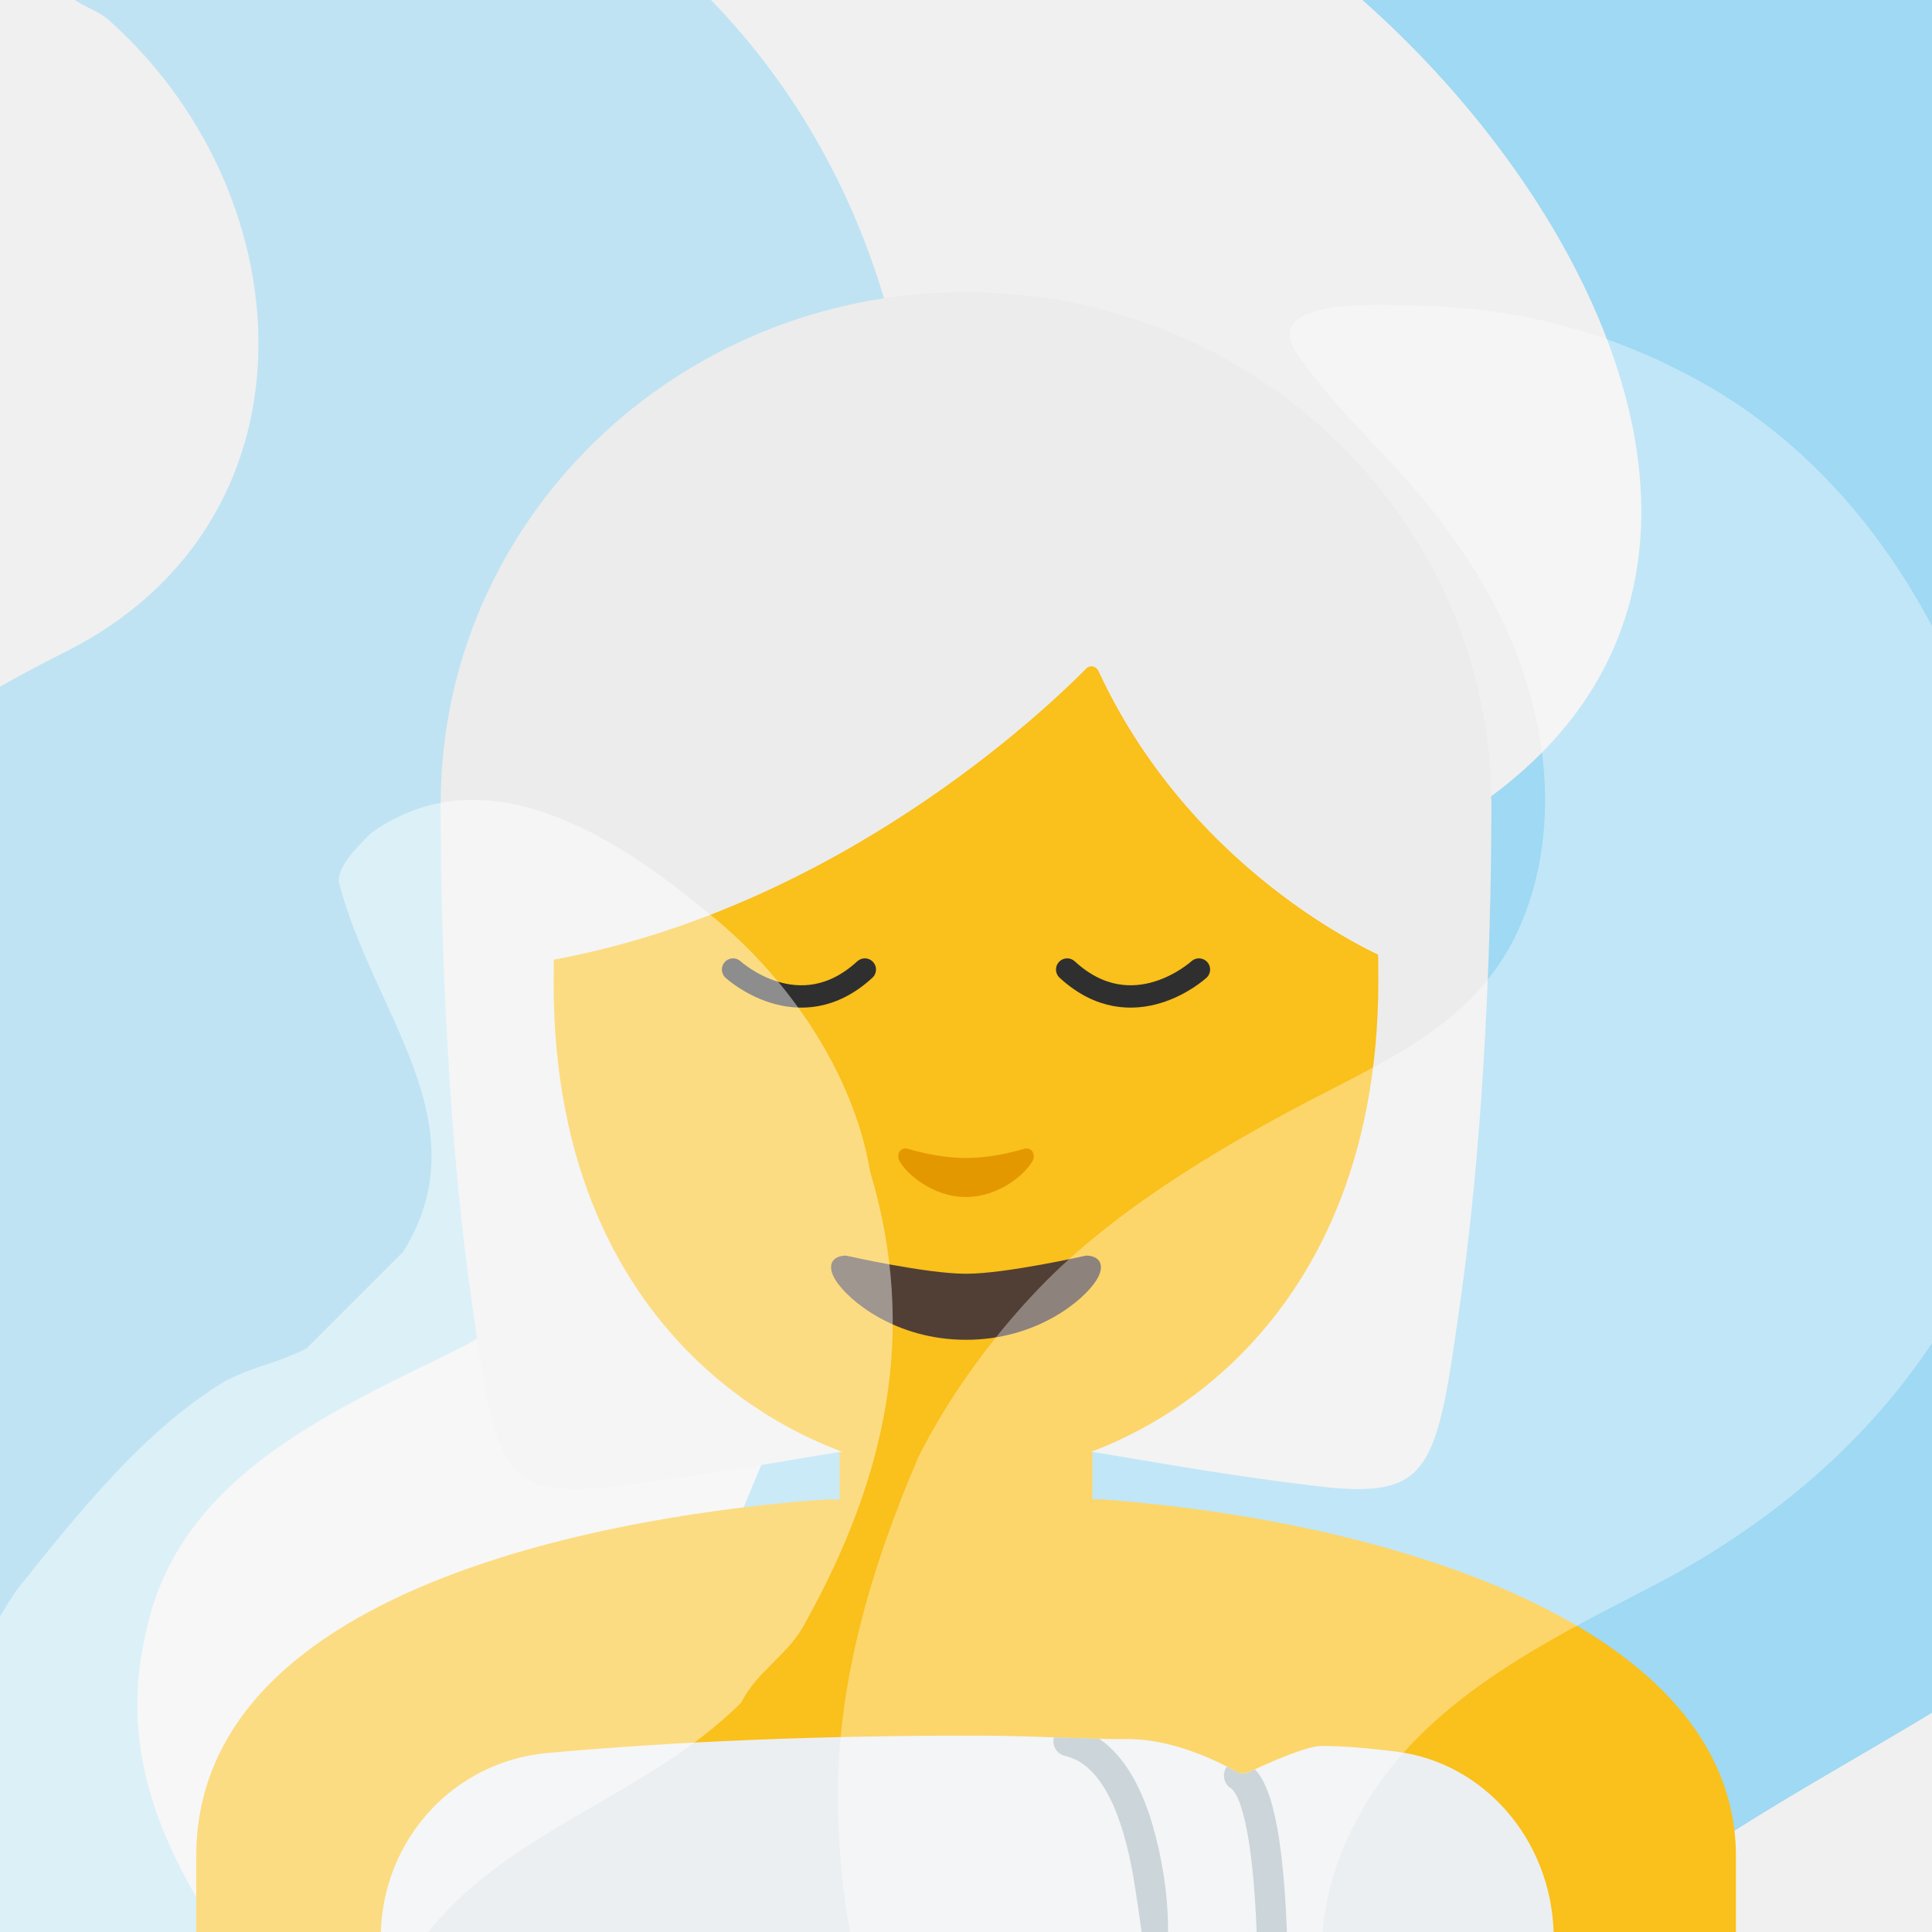
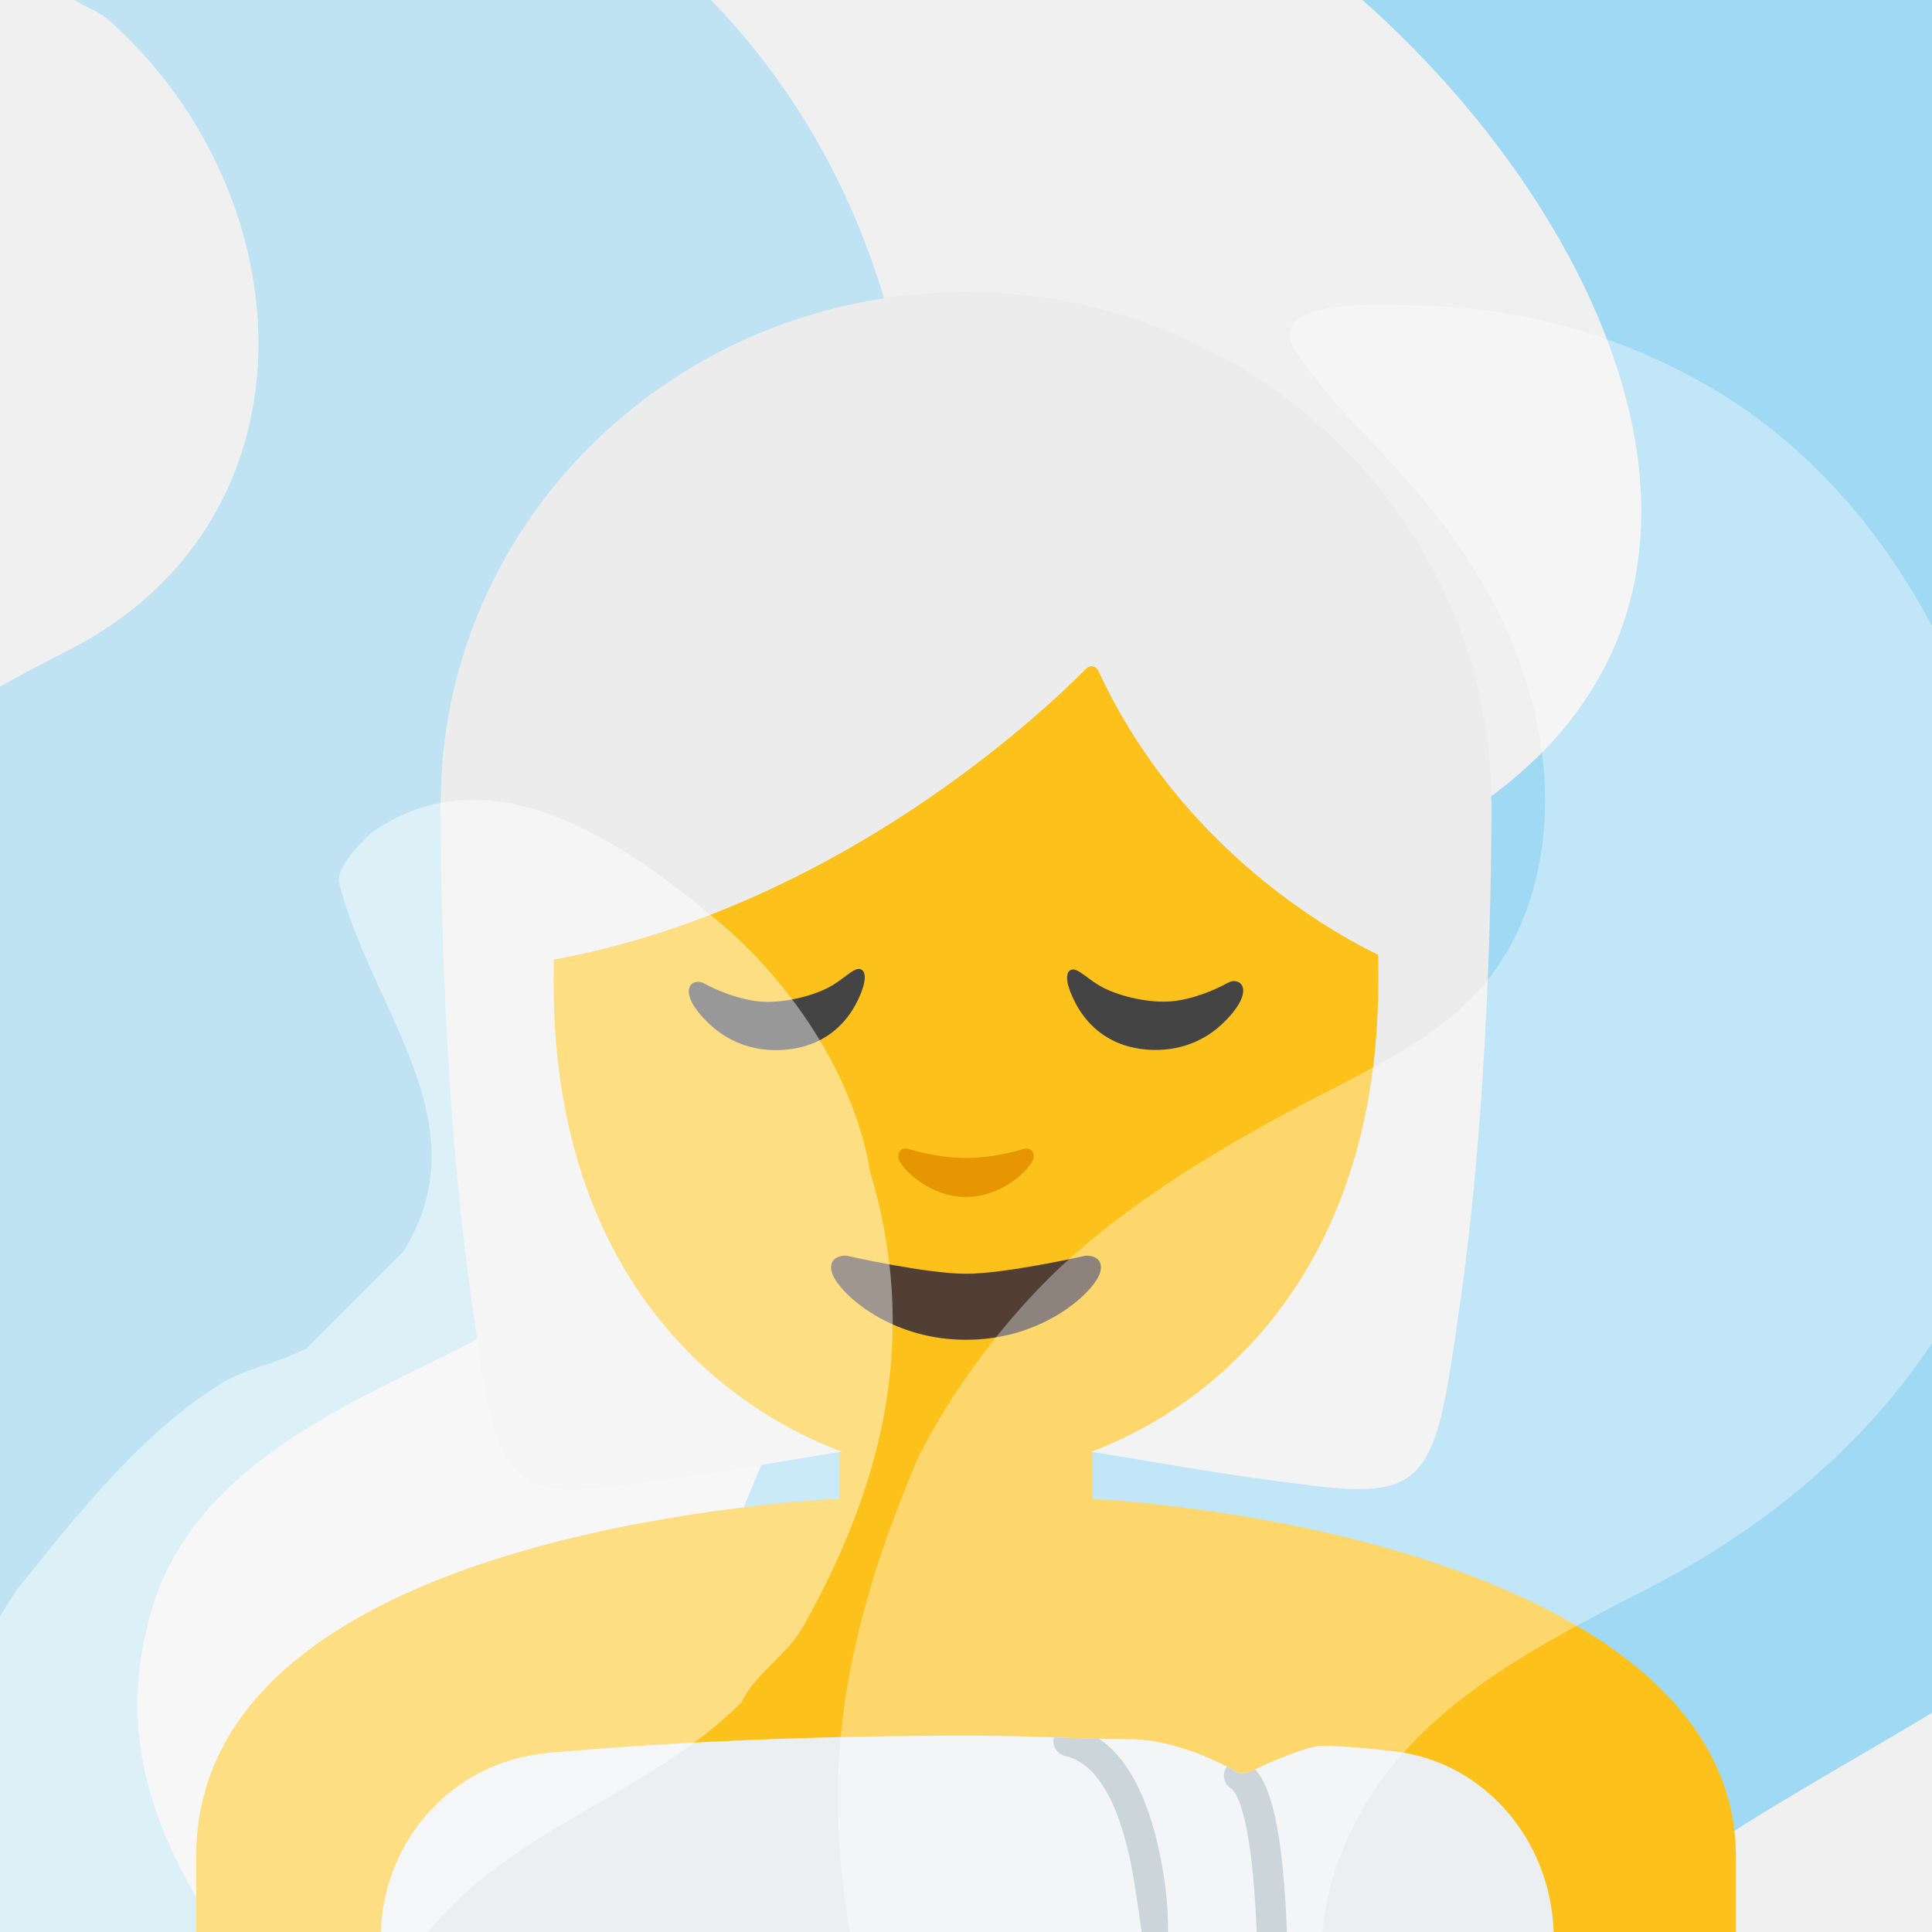
- <svg xmlns="http://www.w3.org/2000/svg" xmlns:xlink="http://www.w3.org/1999/xlink" width="128" height="128">
-   <defs>
+ <svg xmlns="http://www.w3.org/2000/svg" xmlns:xlink="http://www.w3.org/1999/xlink" width="128" height="128" version="1.1" id="svg16">
+   <defs id="defs1">
    <path id="a" d="M4 4h120v120H4z" />
    <clipPath id="b">
-       <use xlink:href="#a" width="100%" height="100%" overflow="visible" />
+       <use xlink:href="#a" width="100%" height="100%" overflow="visible" id="use1" />
    </clipPath>
  </defs>
-   <g clip-path="url(#b)" transform="matrix(1.06667 0 0 1.06667 -4.267 -4.267)" opacity=".45" stroke-width=".938">
-     <path d="M18.04 143.5c-11-1-23-1-32-10-5-5-9-11-11-18-2-8-4-16-3-24 1-7 3-14 6-21 2-4 5-8 8-11 7-6 14-11 22-15 16-8 15-28 3-39-1-1-2-1-3-2-1-2-3-5-2-6 2-10 15-3 23-4 5 0 10 3 14 6 12 9 18 23 18 38-1 7-1 15-4 22l-6 12c-1 2-2 3-4 5-5 4-9 8-14 11-8 4-18 8-20 18-3 13 8 22 14 32v3c-2 2-5 4-9 3z" fill="#83d3f7" />
+   <g clip-path="url(#b)" transform="matrix(1.06667 0 0 1.06667 -4.267 -4.267)" opacity=".45" stroke-width=".938" id="g1">
+     <path d="M18.04 143.5c-11-1-23-1-32-10-5-5-9-11-11-18-2-8-4-16-3-24 1-7 3-14 6-21 2-4 5-8 8-11 7-6 14-11 22-15 16-8 15-28 3-39-1-1-2-1-3-2-1-2-3-5-2-6 2-10 15-3 23-4 5 0 10 3 14 6 12 9 18 23 18 38-1 7-1 15-4 22l-6 12c-1 2-2 3-4 5-5 4-9 8-14 11-8 4-18 8-20 18-3 13 8 22 14 32v3c-2 2-5 4-9 3z" fill="#83d3f7" id="path1" />
  </g>
-   <g clip-path="url(#b)" transform="matrix(1.06667 0 0 1.06667 -4.267 -4.267)" opacity=".45" stroke-width=".938">
-     <path d="M93.38-6.67c10 0 20 0 30 3 28 7 36 40 33 66-1 5-2 10-4 15-4 9-9 16-15 23-9 9-20 13-31 21-21 14-6 40 10 53 1 2 4 6 1 6-14 4-28 3-42-2-4-1-8-3-11-6-12-12-18-27-19-43 0-8 0-15 2-23 1-5 3-9 5-14 3-6 7-12 12-17 10-8 20-13 31-21 21-14 7-40-10-53-1-1-2-3-2-4 1-4 6-4 10-4z" fill="#3bbcf7" />
+   <g clip-path="url(#b)" transform="matrix(1.06667 0 0 1.06667 -4.267 -4.267)" opacity=".45" stroke-width=".938" id="g2">
+     <path d="M93.38-6.67c10 0 20 0 30 3 28 7 36 40 33 66-1 5-2 10-4 15-4 9-9 16-15 23-9 9-20 13-31 21-21 14-6 40 10 53 1 2 4 6 1 6-14 4-28 3-42-2-4-1-8-3-11-6-12-12-18-27-19-43 0-8 0-15 2-23 1-5 3-9 5-14 3-6 7-12 12-17 10-8 20-13 31-21 21-14 7-40-10-53-1-1-2-3-2-4 1-4 6-4 10-4z" fill="#3bbcf7" id="path2" />
  </g>
-   <path d="M54.99 99.32C45.14 99.99 13 103.7 13 122.99V128h102.01v-5c0-15.16-22.62-22.22-41.99-23.66H54.99v-.02z" fill="#fac01b" />
-   <path d="M64.24 114.99c-10.09 0-19.5.39-27.97 1.15-6.159.558-10.832 5.618-11.04 11.86h77.702c-.196-6.114-4.596-11.216-10.412-11.95-1.36-.17-3.33-.38-4.99-.38-.87 0-3.29 1.01-4.74 1.72-.14.07-.29.1-.44.1-.18 0-.36-.05-.52-.15-.04-.02-3.52-2.12-7.07-2.12-1.89 0-3.28-.05-4.75-.11-1.61-.06-3.27-.12-5.77-.12z" fill="#eceff1" />
-   <path style="line-height:normal;font-variant-ligatures:normal;font-variant-position:normal;font-variant-caps:normal;font-variant-numeric:normal;font-variant-alternates:normal;font-variant-east-asian:normal;font-feature-settings:normal;text-indent:0;text-align:start;text-decoration-line:none;text-decoration-style:solid;text-decoration-color:#000;text-transform:none;text-orientation:mixed;shape-padding:0;isolation:auto;mix-blend-mode:normal;filter-blend-mode:normal;filter-gaussianBlur-deviation:0" d="M81.29 117.045a1 1 0 0 0-.073.107 1 1 0 0 0 .385 1.36c.01.006.258.249.47.771.213.523.411 1.274.573 2.154.322 1.76.507 4.04.601 6.272.004.1.004.19.008.291h2c-.005-.13-.004-.245-.01-.375-.096-2.284-.278-4.622-.63-6.547-.177-.962-.393-1.82-.688-2.547-.2-.493-.436-.942-.78-1.306-.114.054-.252.114-.357.166-.14.07-.29.1-.44.1-.18 0-.359-.051-.519-.151-.009-.005-.243-.137-.54-.295z" color="#000" font-weight="400" font-family="sans-serif" white-space="normal" overflow="visible" fill="#b0bec5" stroke-width="2" stroke-linecap="round" stroke-linejoin="round" stroke-miterlimit="10" />
-   <path style="line-height:normal;font-variant-ligatures:normal;font-variant-position:normal;font-variant-caps:normal;font-variant-numeric:normal;font-variant-alternates:normal;font-variant-east-asian:normal;font-feature-settings:normal;text-indent:0;text-align:start;text-decoration-line:none;text-decoration-style:solid;text-decoration-color:#000;text-transform:none;text-orientation:mixed;shape-padding:0;isolation:auto;mix-blend-mode:normal" d="M69.824 115.104a1 1 0 0 0 .742 1.23c1.213.28 2.156 1.224 2.922 2.703.766 1.48 1.285 3.43 1.608 5.36.23 1.373.383 2.481.543 3.603h1.746a24.058 24.058 0 0 0-.317-3.932c-.342-2.05-.883-4.171-1.804-5.95-.606-1.17-1.41-2.212-2.444-2.923-.982-.02-1.903-.049-2.81-.086l-.186-.005z" color="#000" font-weight="400" font-family="sans-serif" white-space="normal" overflow="visible" fill="#b0bec5" stroke-width="2" stroke-linecap="round" stroke-linejoin="round" stroke-miterlimit="10" />
-   <path d="M63.143 107.388c-4.147 0-7.517-3.19-7.517-7.137v-8.932h16.748v8.932c0 3.927-3.37 7.137-7.517 7.137z" fill="#fac01b" />
-   <path d="M98.802 53.078l-34.15-1.496-.652-.014-.651.014-34.15 1.496s-.173 17.375 2.017 32.917c1.628 11.56 1.91 13.392 9.7 12.449 11.187-1.355 16.756-3.02 22.771-3.033.102 0 .21.007.313.007.102 0 .21-.007.313-.007 6.015.007 11.59 1.678 22.771 3.033 7.79.943 8.072-.89 9.7-12.449 2.19-15.542 2.018-32.917 2.018-32.917z" fill="#ececec" />
-   <ellipse ry="33.901" rx="34.802" cy="53.253" cx="64" fill="#ececec" />
-   <path d="M64.109 25.492c-21.143 0-27.427 15.744-27.427 39.704 0 23.967 17.152 32.594 27.427 32.594 10.274 0 27.209-8.856 27.209-32.816 0-23.967-6.066-39.482-27.21-39.482z" fill="#fac01b" />
-   <path d="M71.957 44.29c-2.772 2.81-16.54 15.905-35.518 19.329V36.767s8.193-17.153 27.848-17.153S92.135 37.2 92.135 37.2v26.42s-12.88-5.217-19.348-19.161c-.16-.344-.575-.432-.83-.169z" fill="#ececec" />
-   <path d="M67.819 76.121c-1.348.405-2.74.6-3.819.6-1.08 0-2.471-.195-3.819-.6-.574-.175-.798.405-.593.789.427.795 2.145 2.393 4.412 2.393s3.985-1.598 4.412-2.393c.211-.384-.019-.957-.593-.789z" fill="#e49800" />
-   <path d="M71.957 44.29c-2.772 2.81-16.54 15.905-35.518 19.329V36.767s8.193-17.153 27.848-17.153S92.135 37.2 92.135 37.2v26.42s-12.88-5.217-19.348-19.161c-.16-.344-.575-.432-.83-.169z" fill="#ececec" />
-   <path d="M48.567 64.234s4.373 4.014 8.73 0M79.433 64.234s-4.373 4.014-8.73 0" fill="none" fill-rule="evenodd" stroke="#2f2f2f" stroke-width="1.48" stroke-linecap="round" stroke-linejoin="round" />
-   <path d="M71.95 83.187S66.65 84.39 64 84.39c-2.65 0-7.95-1.203-7.95-1.203-.913 0-1.305.644-.7 1.613.84 1.356 3.975 3.965 8.65 3.965 4.675 0 7.81-2.61 8.65-3.965.605-.97.213-1.613-.7-1.613z" fill="#513f35" />
-   <g clip-path="url(#b)" transform="matrix(1.06667 0 0 1.06667 -4.267 -4.267)" opacity=".35" stroke-width=".938">
-     <path d="M97.04 156.5c-8-1-17 1-24-5-11-9-17-22-17-36 0-7 2-14 5-21 2-4 5-8 8-11 4.79-4.79 11.53-8.71 17.52-11.77 5.74-2.94 10.61-5.51 12.6-12.26 1.69-5.73.6-12.03-2.07-17.38-1.64-3.28-3.84-6.25-6.32-8.95-2.05-2.24-3.89-3.98-6.06-6.94-2.72-3.72 4.61-3.29 7.66-3.21 6.14.17 11.67 1.66 17.08 4.62 9.22 5.05 15.16 14.19 18.15 24.07 1.93 6.37 2.79 13.15 2.44 19.81-2.04 14.29-11.23 24.77-23.6 31.13-6.69 3.45-13.86 7.05-17.68 13.54-8.82 14.97 6.52 26.47 14.27 37.33 0 0-1 1-1 2-.99 1.01-2.99 1.01-4.99 1.01z" fill="#fff" />
+   <path d="M54.99 99.32C45.14 99.99 13 103.7 13 122.99V128h102.01v-5c0-15.16-22.62-22.22-41.99-23.66H54.99v-.02z" fill="#fcc21b" id="path3" />
+   <path d="M64.24 114.99c-10.09 0-19.5.39-27.97 1.15-6.159.558-10.832 5.618-11.04 11.86h77.702c-.196-6.114-4.596-11.216-10.412-11.95-1.36-.17-3.33-.38-4.99-.38-.87 0-3.29 1.01-4.74 1.72-.14.07-.29.1-.44.1-.18 0-.36-.05-.52-.15-.04-.02-3.52-2.12-7.07-2.12-1.89 0-3.28-.05-4.75-.11-1.61-.06-3.27-.12-5.77-.12z" fill="#eceff1" id="path4" />
+   <path style="line-height:normal;font-variant-ligatures:normal;font-variant-position:normal;font-variant-caps:normal;font-variant-numeric:normal;font-variant-alternates:normal;font-variant-east-asian:normal;font-feature-settings:normal;text-indent:0;text-align:start;text-decoration-line:none;text-decoration-style:solid;text-decoration-color:#000;text-transform:none;text-orientation:mixed;shape-padding:0;isolation:auto;mix-blend-mode:normal;filter-blend-mode:normal;filter-gaussianBlur-deviation:0" d="M81.29 117.045a1 1 0 0 0-.073.107 1 1 0 0 0 .385 1.36c.01.006.258.249.47.771.213.523.411 1.274.573 2.154.322 1.76.507 4.04.601 6.272.004.1.004.19.008.291h2c-.005-.13-.004-.245-.01-.375-.096-2.284-.278-4.622-.63-6.547-.177-.962-.393-1.82-.688-2.547-.2-.493-.436-.942-.78-1.306-.114.054-.252.114-.357.166-.14.07-.29.1-.44.1-.18 0-.359-.051-.519-.151-.009-.005-.243-.137-.54-.295z" color="#000" font-weight="400" font-family="sans-serif" white-space="normal" overflow="visible" fill="#b0bec5" stroke-width="2" stroke-linecap="round" stroke-linejoin="round" stroke-miterlimit="10" id="path5" />
+   <path style="line-height:normal;font-variant-ligatures:normal;font-variant-position:normal;font-variant-caps:normal;font-variant-numeric:normal;font-variant-alternates:normal;font-variant-east-asian:normal;font-feature-settings:normal;text-indent:0;text-align:start;text-decoration-line:none;text-decoration-style:solid;text-decoration-color:#000;text-transform:none;text-orientation:mixed;shape-padding:0;isolation:auto;mix-blend-mode:normal" d="M69.824 115.104a1 1 0 0 0 .742 1.23c1.213.28 2.156 1.224 2.922 2.703.766 1.48 1.285 3.43 1.608 5.36.23 1.373.383 2.481.543 3.603h1.746a24.058 24.058 0 0 0-.317-3.932c-.342-2.05-.883-4.171-1.804-5.95-.606-1.17-1.41-2.212-2.444-2.923-.982-.02-1.903-.049-2.81-.086l-.186-.005z" color="#000" font-weight="400" font-family="sans-serif" white-space="normal" overflow="visible" fill="#b0bec5" stroke-width="2" stroke-linecap="round" stroke-linejoin="round" stroke-miterlimit="10" id="path6" />
+   <path d="M63.143 107.388c-4.147 0-7.517-3.19-7.517-7.137v-8.932h16.748v8.932c0 3.927-3.37 7.137-7.517 7.137z" fill="#fcc21b" id="path7" />
+   <path d="M98.802 53.078l-34.15-1.496-.652-.014-.651.014-34.15 1.496s-.173 17.375 2.017 32.917c1.628 11.56 1.91 13.392 9.7 12.449 11.187-1.355 16.756-3.02 22.771-3.033.102 0 .21.007.313.007.102 0 .21-.007.313-.007 6.015.007 11.59 1.678 22.771 3.033 7.79.943 8.072-.89 9.7-12.449 2.19-15.542 2.018-32.917 2.018-32.917z" fill="#6d4c41" id="path8" style="fill:#ececec;fill-opacity:1" />
+   <ellipse ry="33.901" rx="34.802" cy="53.253" cx="64" fill="#6d4c41" id="ellipse8" style="fill:#ececec;fill-opacity:1" />
+   <path d="M64.109 25.492c-21.143 0-27.427 15.744-27.427 39.704 0 23.967 17.152 32.594 27.427 32.594 10.274 0 27.209-8.856 27.209-32.816 0-23.967-6.066-39.482-27.21-39.482z" fill="#fcc21b" id="path9" />
+   <path d="M71.957 44.29c-2.772 2.81-16.54 15.905-35.518 19.329V36.767s8.193-17.153 27.848-17.153S92.135 37.2 92.135 37.2v26.42s-12.88-5.217-19.348-19.161c-.16-.344-.575-.432-.83-.169z" fill="#6d4c41" id="path10" style="fill:#ececec;fill-opacity:1" />
+   <path d="M67.819 76.121c-1.348.405-2.74.6-3.819.6-1.08 0-2.471-.195-3.819-.6-.574-.175-.798.405-.593.789.427.795 2.145 2.393 4.412 2.393s3.985-1.598 4.412-2.393c.211-.384-.019-.957-.593-.789z" fill="#e59600" id="path11" />
+   <path d="M71.957 44.29c-2.772 2.81-16.54 15.905-35.518 19.329V36.767s8.193-17.153 27.848-17.153S92.135 37.2 92.135 37.2v26.42s-12.88-5.217-19.348-19.161c-.16-.344-.575-.432-.83-.169z" fill="#6d4c41" id="path12" style="fill:#ececec;fill-opacity:1" />
+   <path d="M71.95 83.187S66.65 84.39 64 84.39c-2.65 0-7.95-1.203-7.95-1.203-.913 0-1.305.644-.7 1.613.84 1.356 3.975 3.965 8.65 3.965 4.675 0 7.81-2.61 8.65-3.965.605-.97.213-1.613-.7-1.613z" fill="#513f35" id="path14" />
+   <g clip-path="url(#b)" transform="matrix(1.06667 0 0 1.06667 -4.267 -4.267)" opacity=".35" stroke-width=".938" id="g15">
+     <path d="M97.04 156.5c-8-1-17 1-24-5-11-9-17-22-17-36 0-7 2-14 5-21 2-4 5-8 8-11 4.79-4.79 11.53-8.71 17.52-11.77 5.74-2.94 10.61-5.51 12.6-12.26 1.69-5.73.6-12.03-2.07-17.38-1.64-3.28-3.84-6.25-6.32-8.95-2.05-2.24-3.89-3.98-6.06-6.94-2.72-3.72 4.61-3.29 7.66-3.21 6.14.17 11.67 1.66 17.08 4.62 9.22 5.05 15.16 14.19 18.15 24.07 1.93 6.37 2.79 13.15 2.44 19.81-2.04 14.29-11.23 24.77-23.6 31.13-6.69 3.45-13.86 7.05-17.68 13.54-8.82 14.97 6.52 26.47 14.27 37.33 0 0-1 1-1 2-.99 1.01-2.99 1.01-4.99 1.01z" fill="#fff" id="path15" />
  </g>
-   <g clip-path="url(#b)" transform="matrix(1.06667 0 0 1.06667 -4.267 -4.267)" opacity=".45" stroke-width=".938">
-     <path d="M25.04 152.75c-12-2-22-11-24-23-3-9-2-18 4-27 4-5 8-10 13-13 2-1 3-1 5-2l6-6c5-8-2-15-4-23 0-1 1-2 2-3 7-5 15 0 21 5 5 4 9 10 10 16 3 10 1 19-4 28-1 2-3 3-4 5-6 6-15 8-20 15-4 7 0 14 3 20 2 5-3 10-8 8z" fill="#fff" />
+   <path d="m 57.034,64.22 c 0.378,0.157 0.369,0.857 -0.203,2.054 -0.82,1.695 -2.11,2.598 -3.399,3.003 -1.492,0.47 -4.293,0.645 -6.504,-1.502 -2.202,-2.128 -1.106,-3.077 -0.258,-2.607 0.866,0.47 2.322,1.069 3.704,1.188 1.428,0.12 3.335,-0.313 4.533,-0.94 1.013,-0.534 1.695,-1.382 2.128,-1.198 z m 13.92,0.037 c -0.378,0.166 -0.369,0.857 0.221,2.045 0.829,1.686 2.128,2.58 3.418,2.976 1.492,0.461 4.293,0.617 6.495,-1.548 2.183,-2.147 1.087,-3.077 0.24,-2.607 -0.857,0.479 -2.322,1.087 -3.694,1.216 -1.428,0.129 -3.335,-0.286 -4.542,-0.903 -1.023,-0.525 -1.704,-1.373 -2.137,-1.179 z" style="clip-rule:evenodd;fill:#444444;fill-rule:nonzero;stroke-width:1;stroke-linecap:round;stroke-linejoin:round;stroke-miterlimit:2" id="path6-0" />
+   <g clip-path="url(#b)" transform="matrix(1.06667 0 0 1.06667 -4.267 -4.267)" opacity=".45" stroke-width=".938" id="g16">
+     <path d="M25.04 152.75c-12-2-22-11-24-23-3-9-2-18 4-27 4-5 8-10 13-13 2-1 3-1 5-2l6-6c5-8-2-15-4-23 0-1 1-2 2-3 7-5 15 0 21 5 5 4 9 10 10 16 3 10 1 19-4 28-1 2-3 3-4 5-6 6-15 8-20 15-4 7 0 14 3 20 2 5-3 10-8 8z" fill="#fff" id="path16" />
  </g>
</svg>
